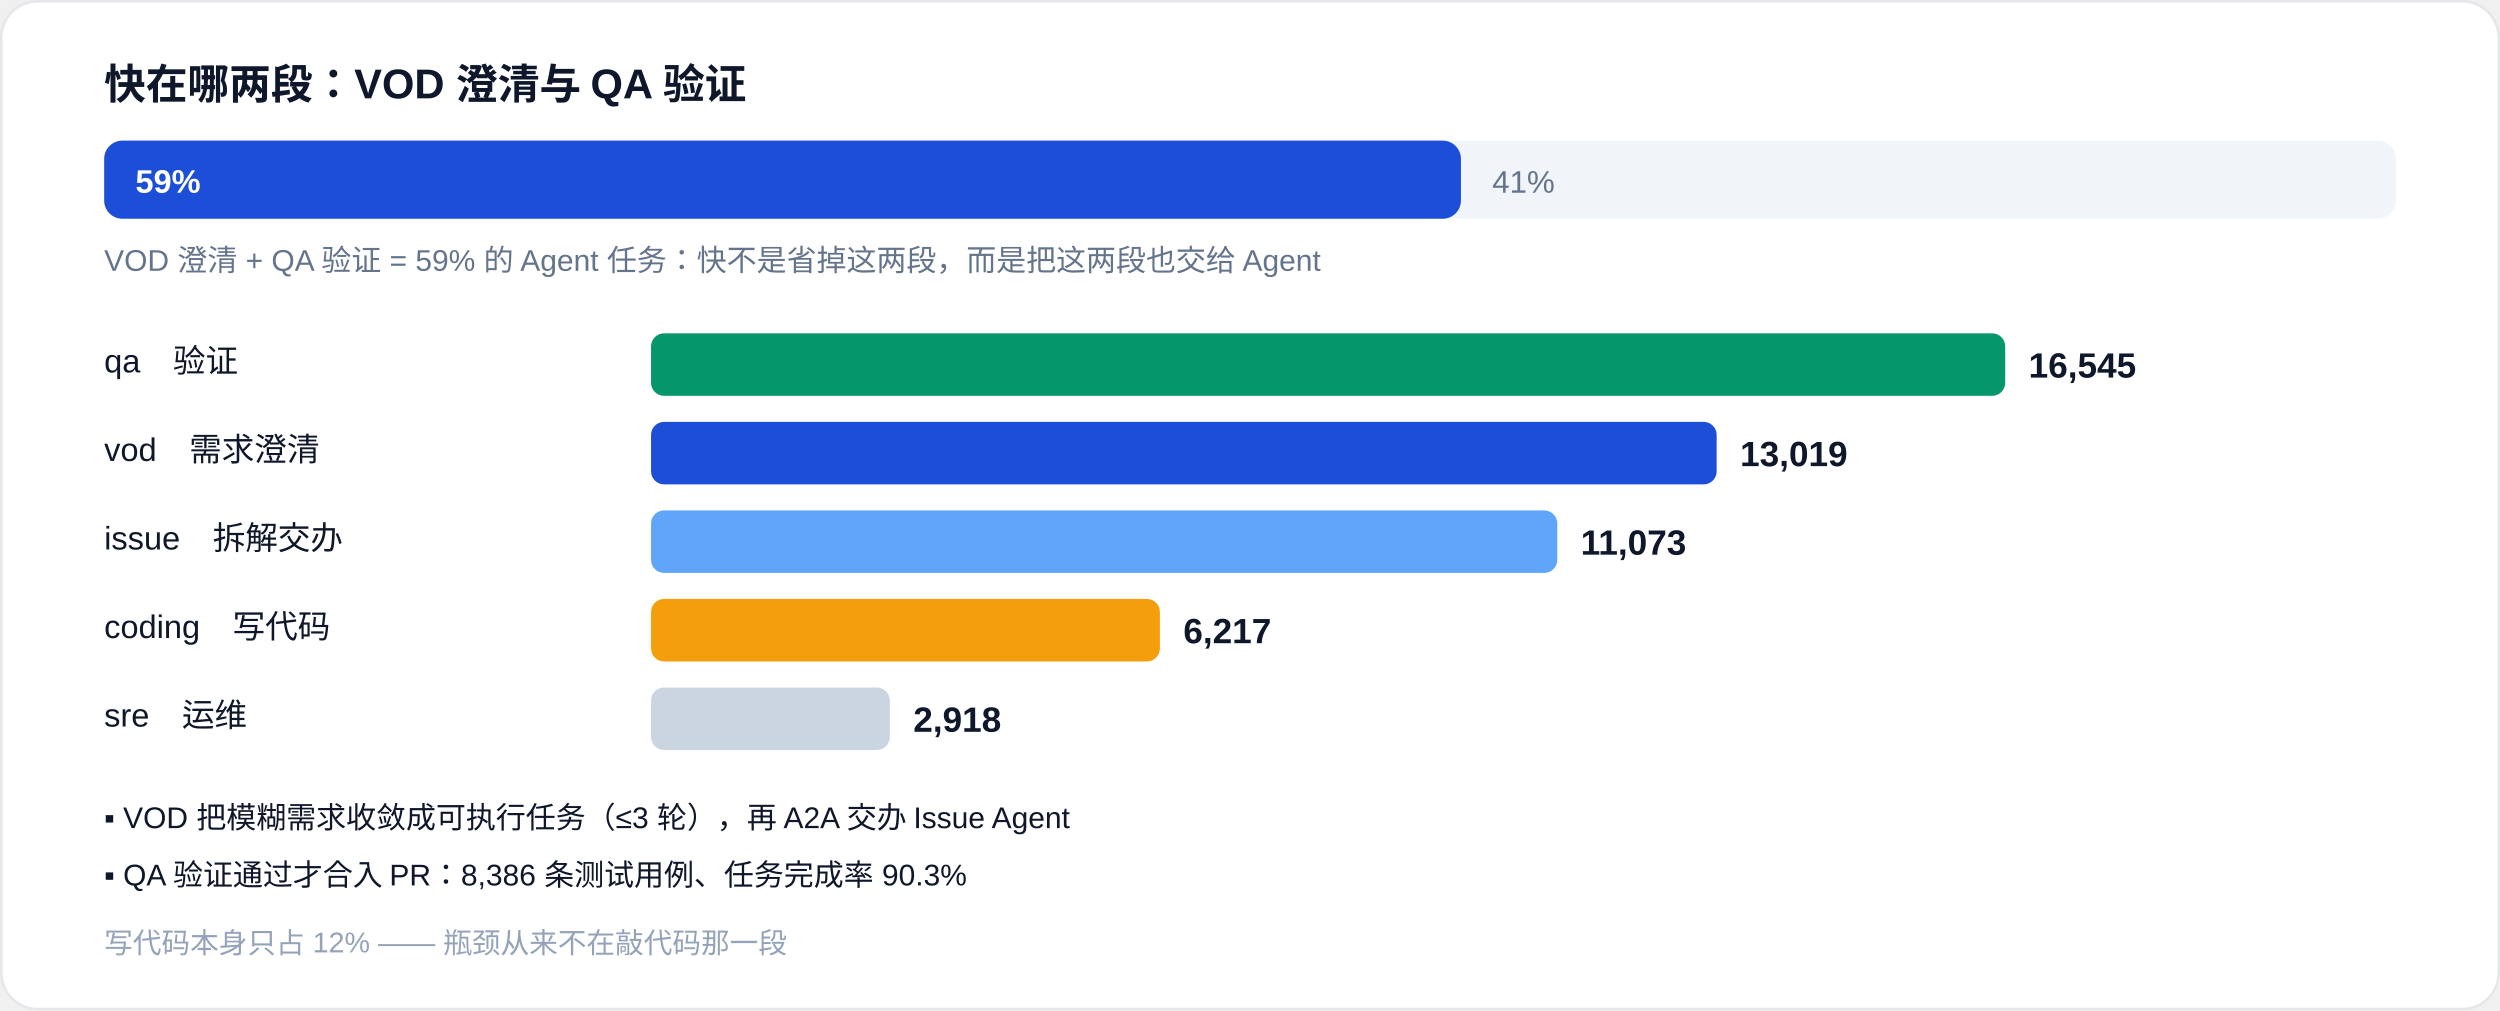
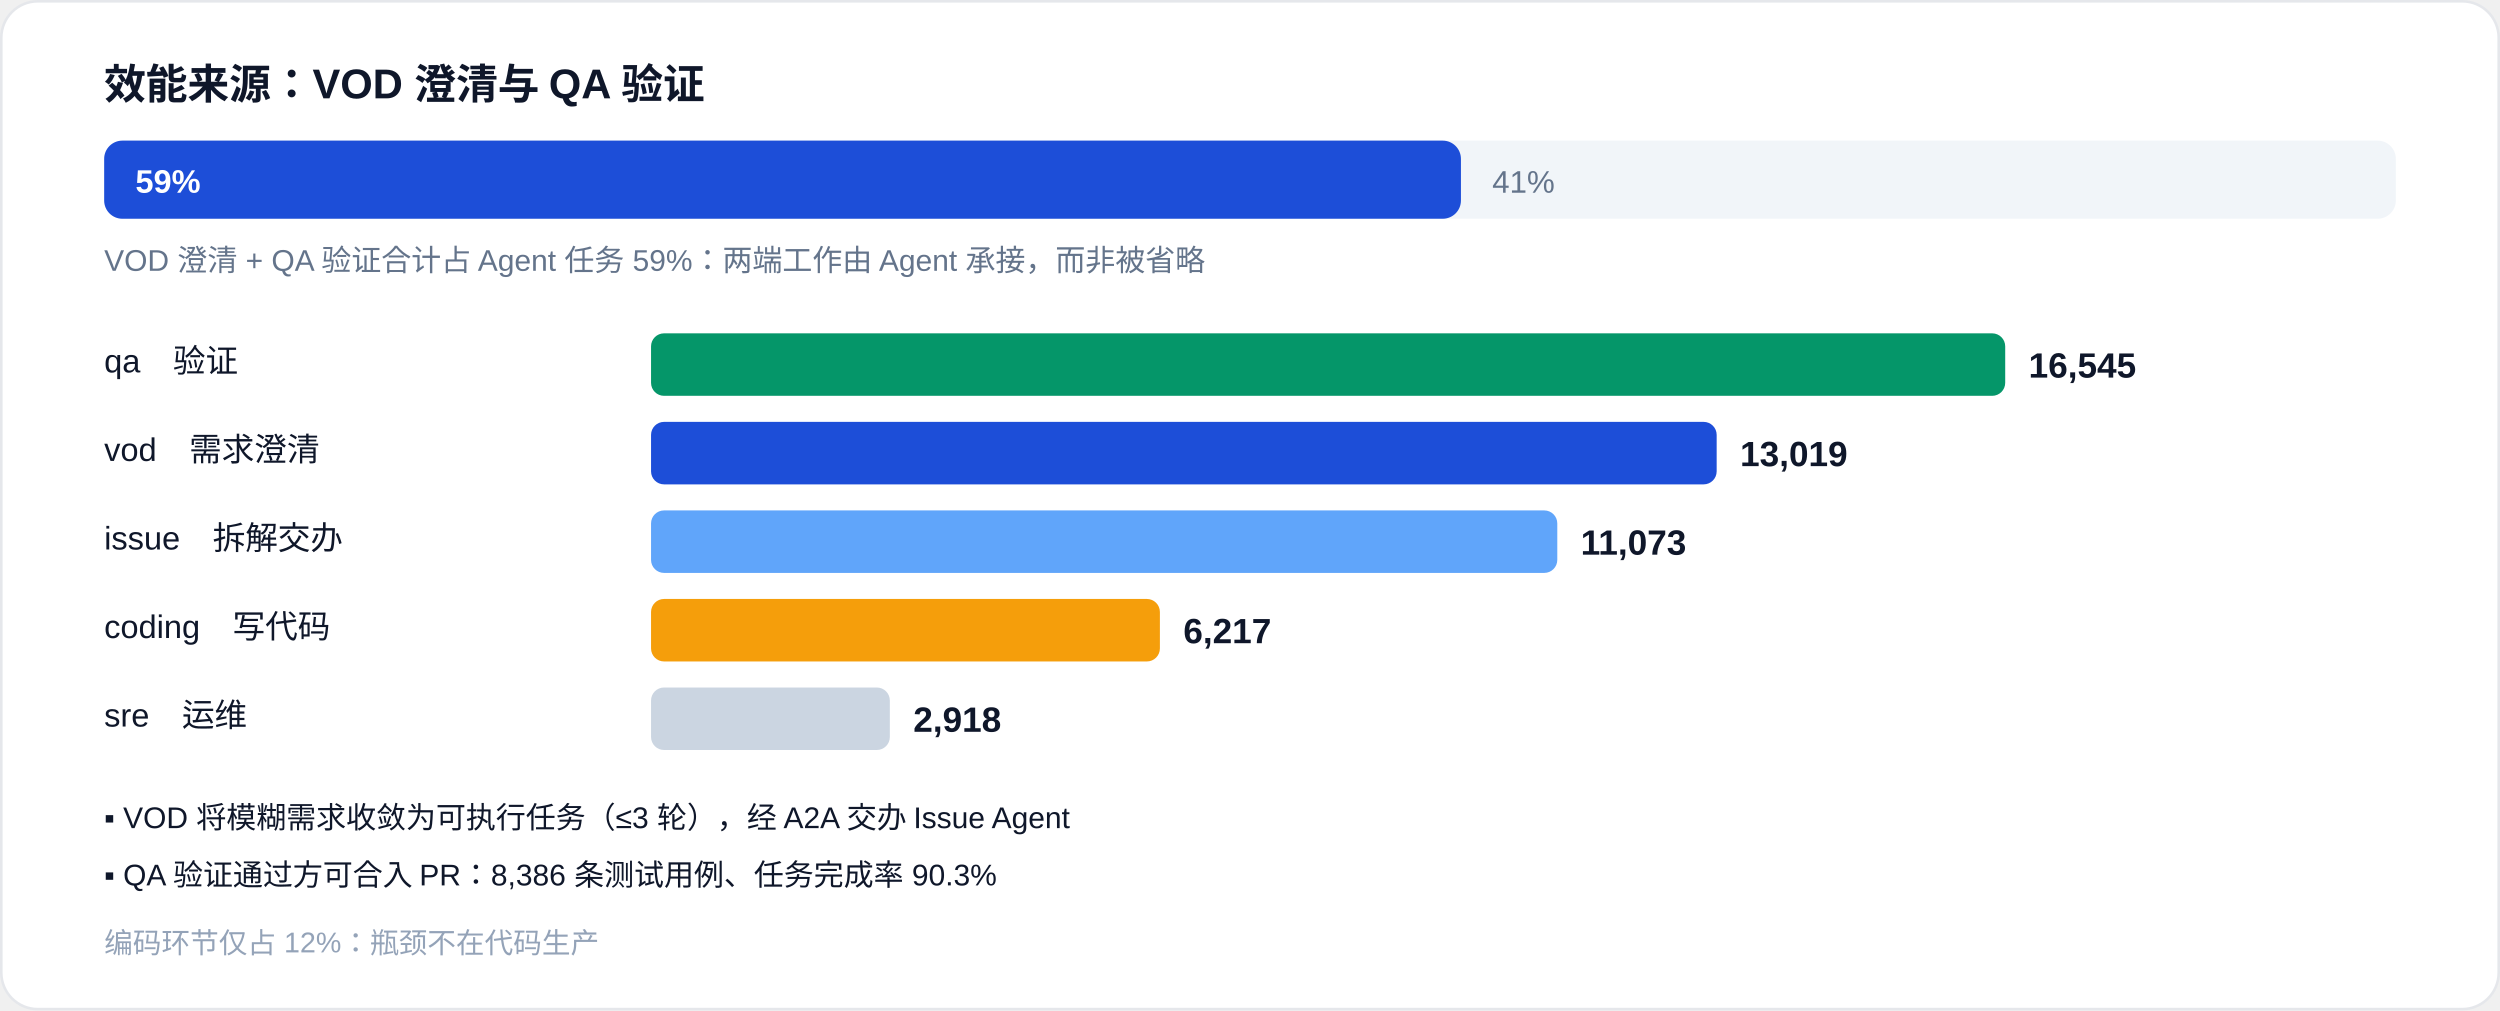
<svg xmlns="http://www.w3.org/2000/svg" width="960" height="388" viewBox="0 0 960 388" role="img" font-family="-apple-system, BlinkMacSystemFont, 'Segoe UI', 'Helvetica Neue', Arial, 'PingFang SC', 'Hiragino Sans GB', 'Microsoft YaHei', sans-serif">
  <rect x="0.5" y="0.5" width="959" height="387" rx="14" fill="#ffffff" stroke="#e5e7eb" />
-   <text x="40" y="38" font-size="16" font-weight="700" fill="#0f172a">快在哪两段：VOD 澄清与 QA 验证</text>
+   <text x="40" y="38" font-size="16" font-weight="700" fill="#0f172a">效能来源：VOD 澄清与 QA 验证</text>
  <rect x="40" y="54" width="880" height="30" rx="7" fill="#f1f5f9" />
  <rect x="40" y="54" width="521.0" height="30" rx="7" fill="#1d4ed8" />
  <text x="52" y="74" font-size="12.5" font-weight="700" fill="#ffffff">59%</text>
  <text x="573.0" y="74" font-size="12" fill="#64748b">41%</text>
-   <text x="40" y="104" font-size="11.5" fill="#64748b">VOD 澄清 + QA 验证 = 59% 的 Agent 任务：快不是省掉这两段，而是把这两段也交给 Agent</text>
+   <text x="40" y="104" font-size="11.5" fill="#64748b">VOD 澄清 + QA 验证合计占 Agent 任务 59%：两端工作由 Agent 承接，而非被省略</text>
  <text x="40" y="143" font-size="12.5" fill="#0f172a">qa　验证</text>
  <rect x="250" y="128" width="520.0" height="24" rx="5" fill="#059669" />
  <text x="779.0" y="145" font-size="13.5" font-weight="700" fill="#0f172a">16,545　<span>33%</span>
  </text>
  <text x="40" y="177" font-size="12.5" fill="#0f172a">vod　需求澄清</text>
  <rect x="250" y="162" width="409.2" height="24" rx="5" fill="#1d4ed8" />
  <text x="668.2" y="179" font-size="13.5" font-weight="700" fill="#0f172a">13,019　<span>26%</span>
  </text>
  <text x="40" y="211" font-size="12.5" fill="#0f172a">issue　拆解交办</text>
  <rect x="250" y="196" width="348.0" height="24" rx="5" fill="#60a5fa" />
  <text x="607.0" y="213" font-size="13.5" font-weight="700" fill="#0f172a">11,073　<span>22%</span>
  </text>
  <text x="40" y="245" font-size="12.5" fill="#0f172a">coding　写代码</text>
  <rect x="250" y="230" width="195.4" height="24" rx="5" fill="#f59e0b" />
  <text x="454.4" y="247" font-size="13.5" font-weight="700" fill="#0f172a">6,217　<span>12%</span>
  </text>
  <text x="40" y="279" font-size="12.5" fill="#0f172a">sre　运维</text>
  <rect x="250" y="264" width="91.7" height="24" rx="5" fill="#cbd5e1" />
  <text x="350.7" y="281" font-size="13.5" font-weight="700" fill="#0f172a">2,918　<span>6%</span>
  </text>
-   <text x="40" y="318" font-size="11.5" fill="#0f172a">▪ VOD 把模糊需求收敛成可执行任务（≤3 轮），再 A2A 交办 Issue Agent</text>
-   <text x="40" y="340" font-size="11.5" fill="#0f172a">▪ QA 验证通过才合入 PR：8,386 条测试用例、任务完成率 90.3%</text>
-   <text x="40" y="366" font-size="11" fill="#94a3b8">写代码本身只占 12% —— 瓶颈从来不在敲代码那一段</text>
+   <text x="40" y="318" font-size="11.5" fill="#0f172a">▪ VOD 将模糊需求收敛为可执行任务（≤3 轮），经 A2A 交办 Issue Agent</text>
+   <text x="40" y="340" font-size="11.5" fill="#0f172a">▪ QA 验证通过方可合入 PR：8,386 条测试用例、任务完成率 90.3%</text>
+   <text x="40" y="366" font-size="11" fill="#94a3b8">编码环节仅占 12%：瓶颈不在代码生产</text>
</svg>
